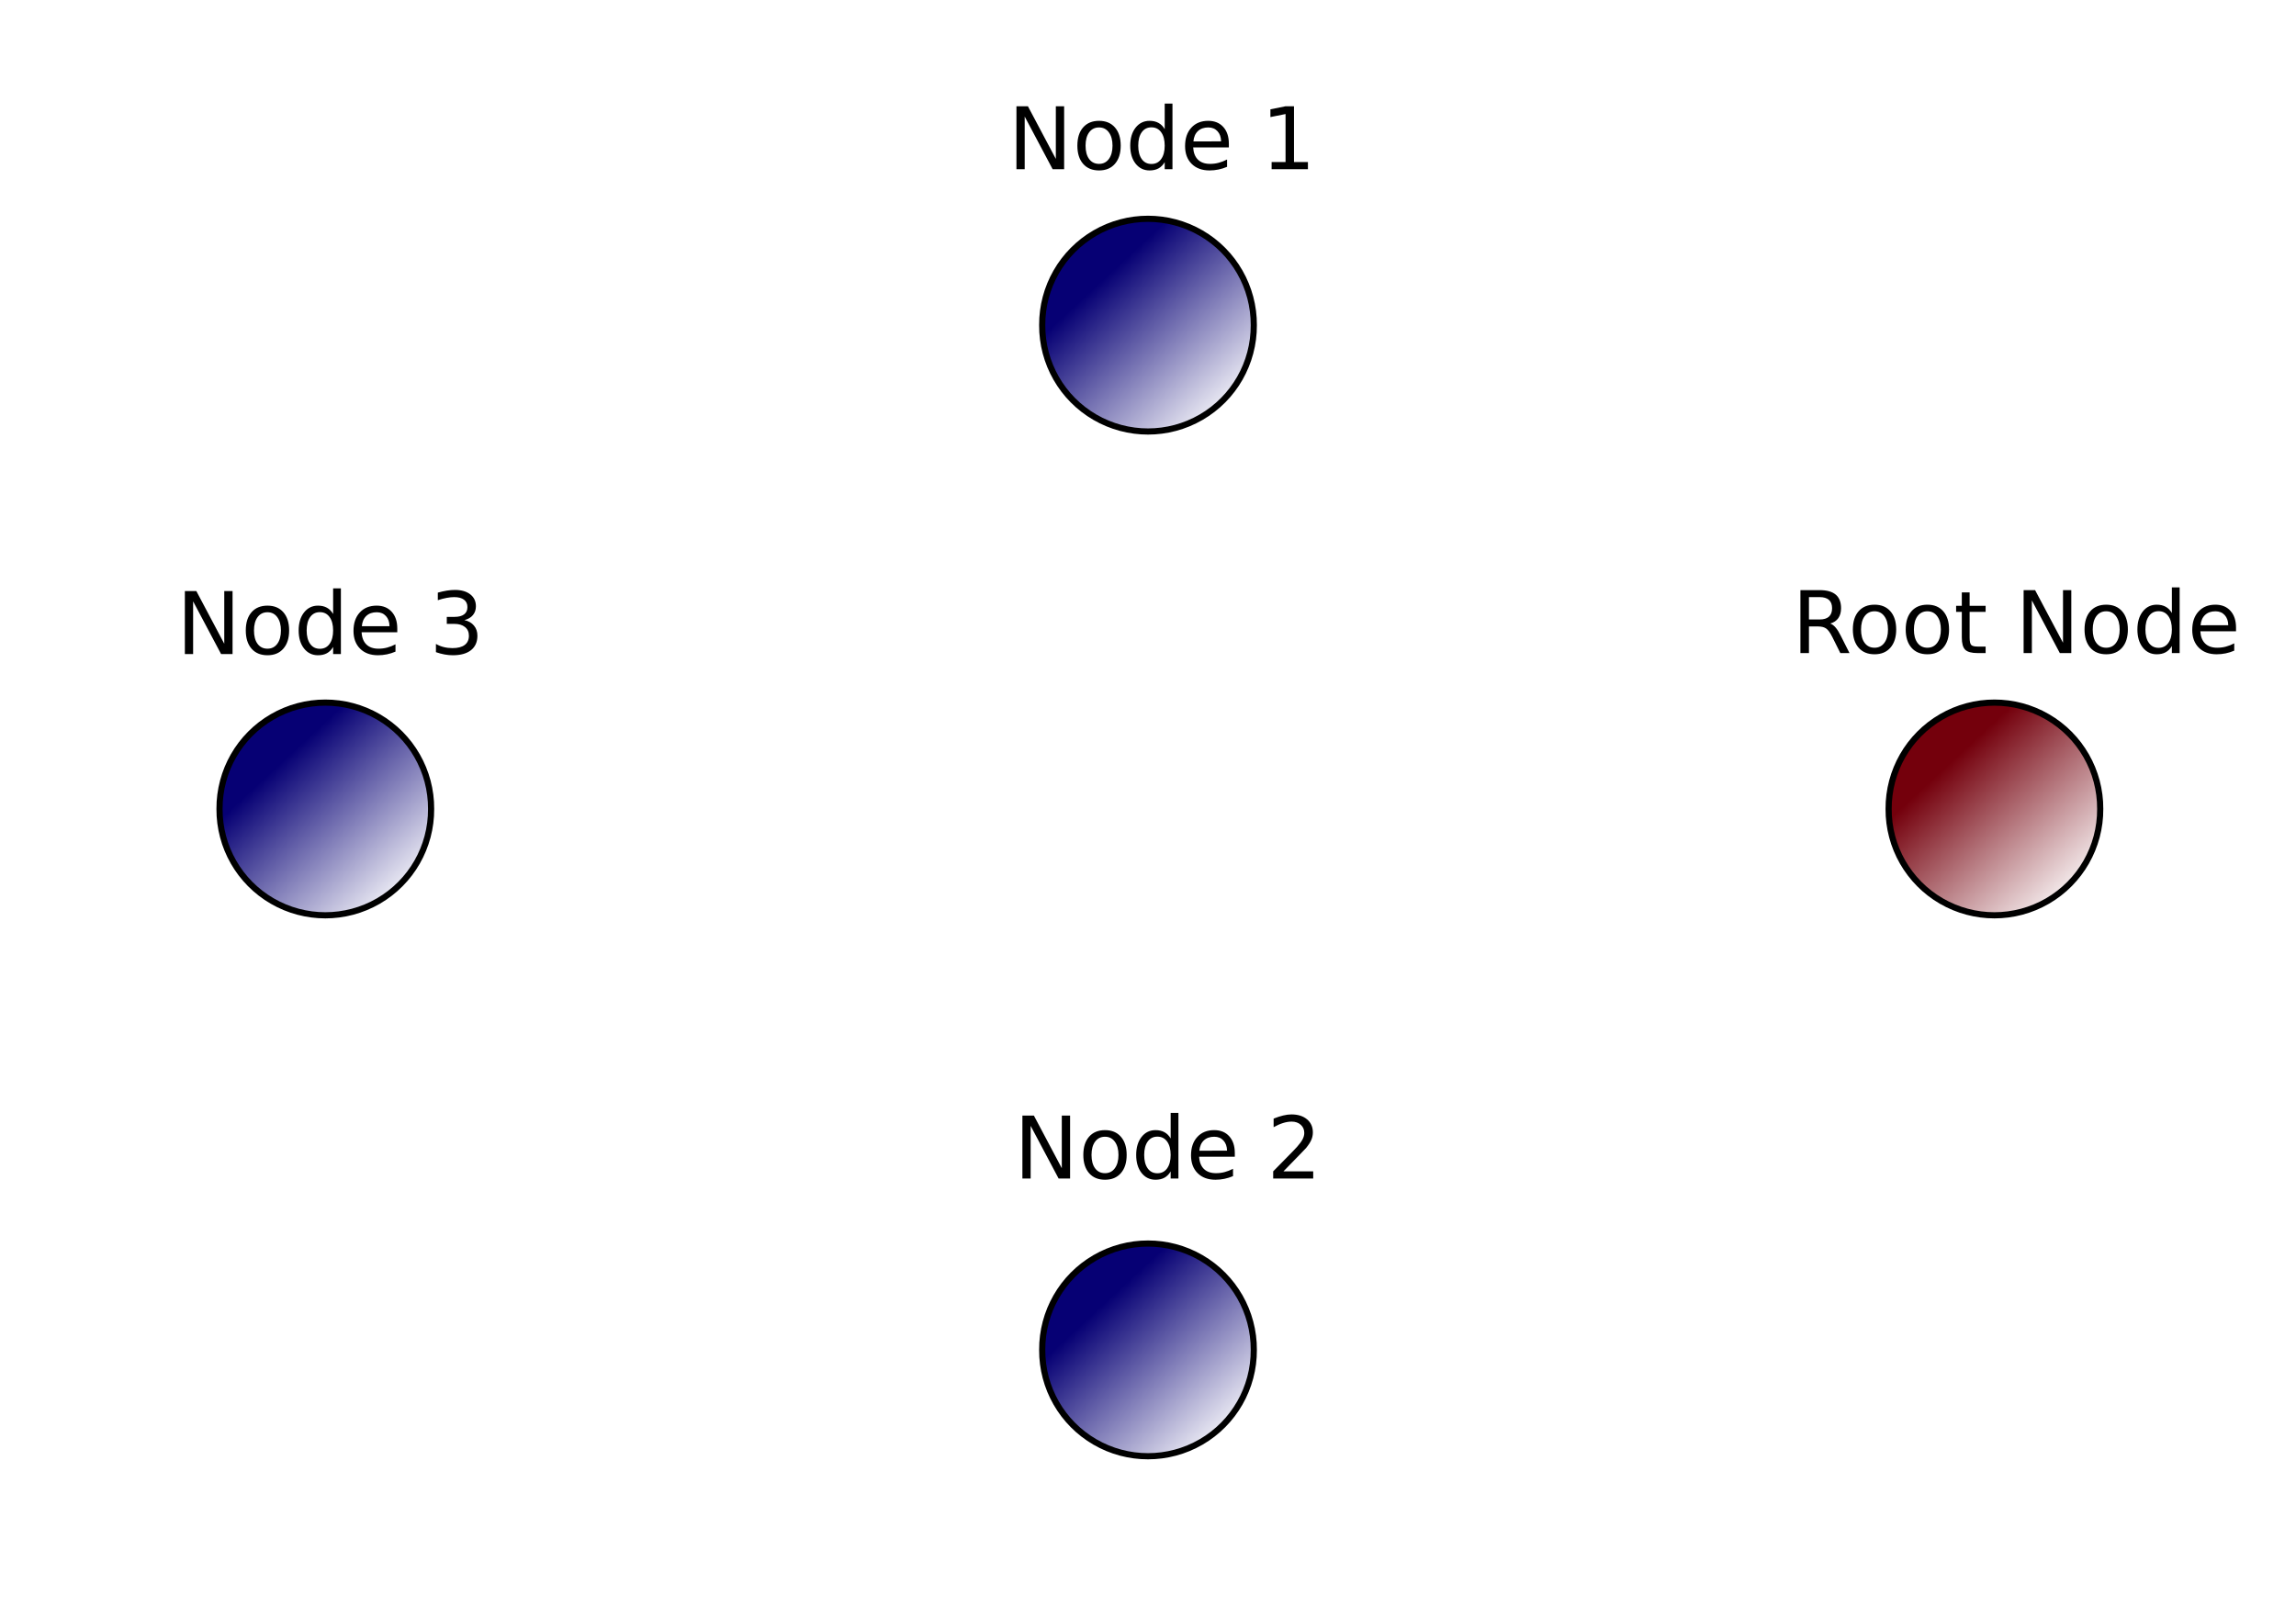
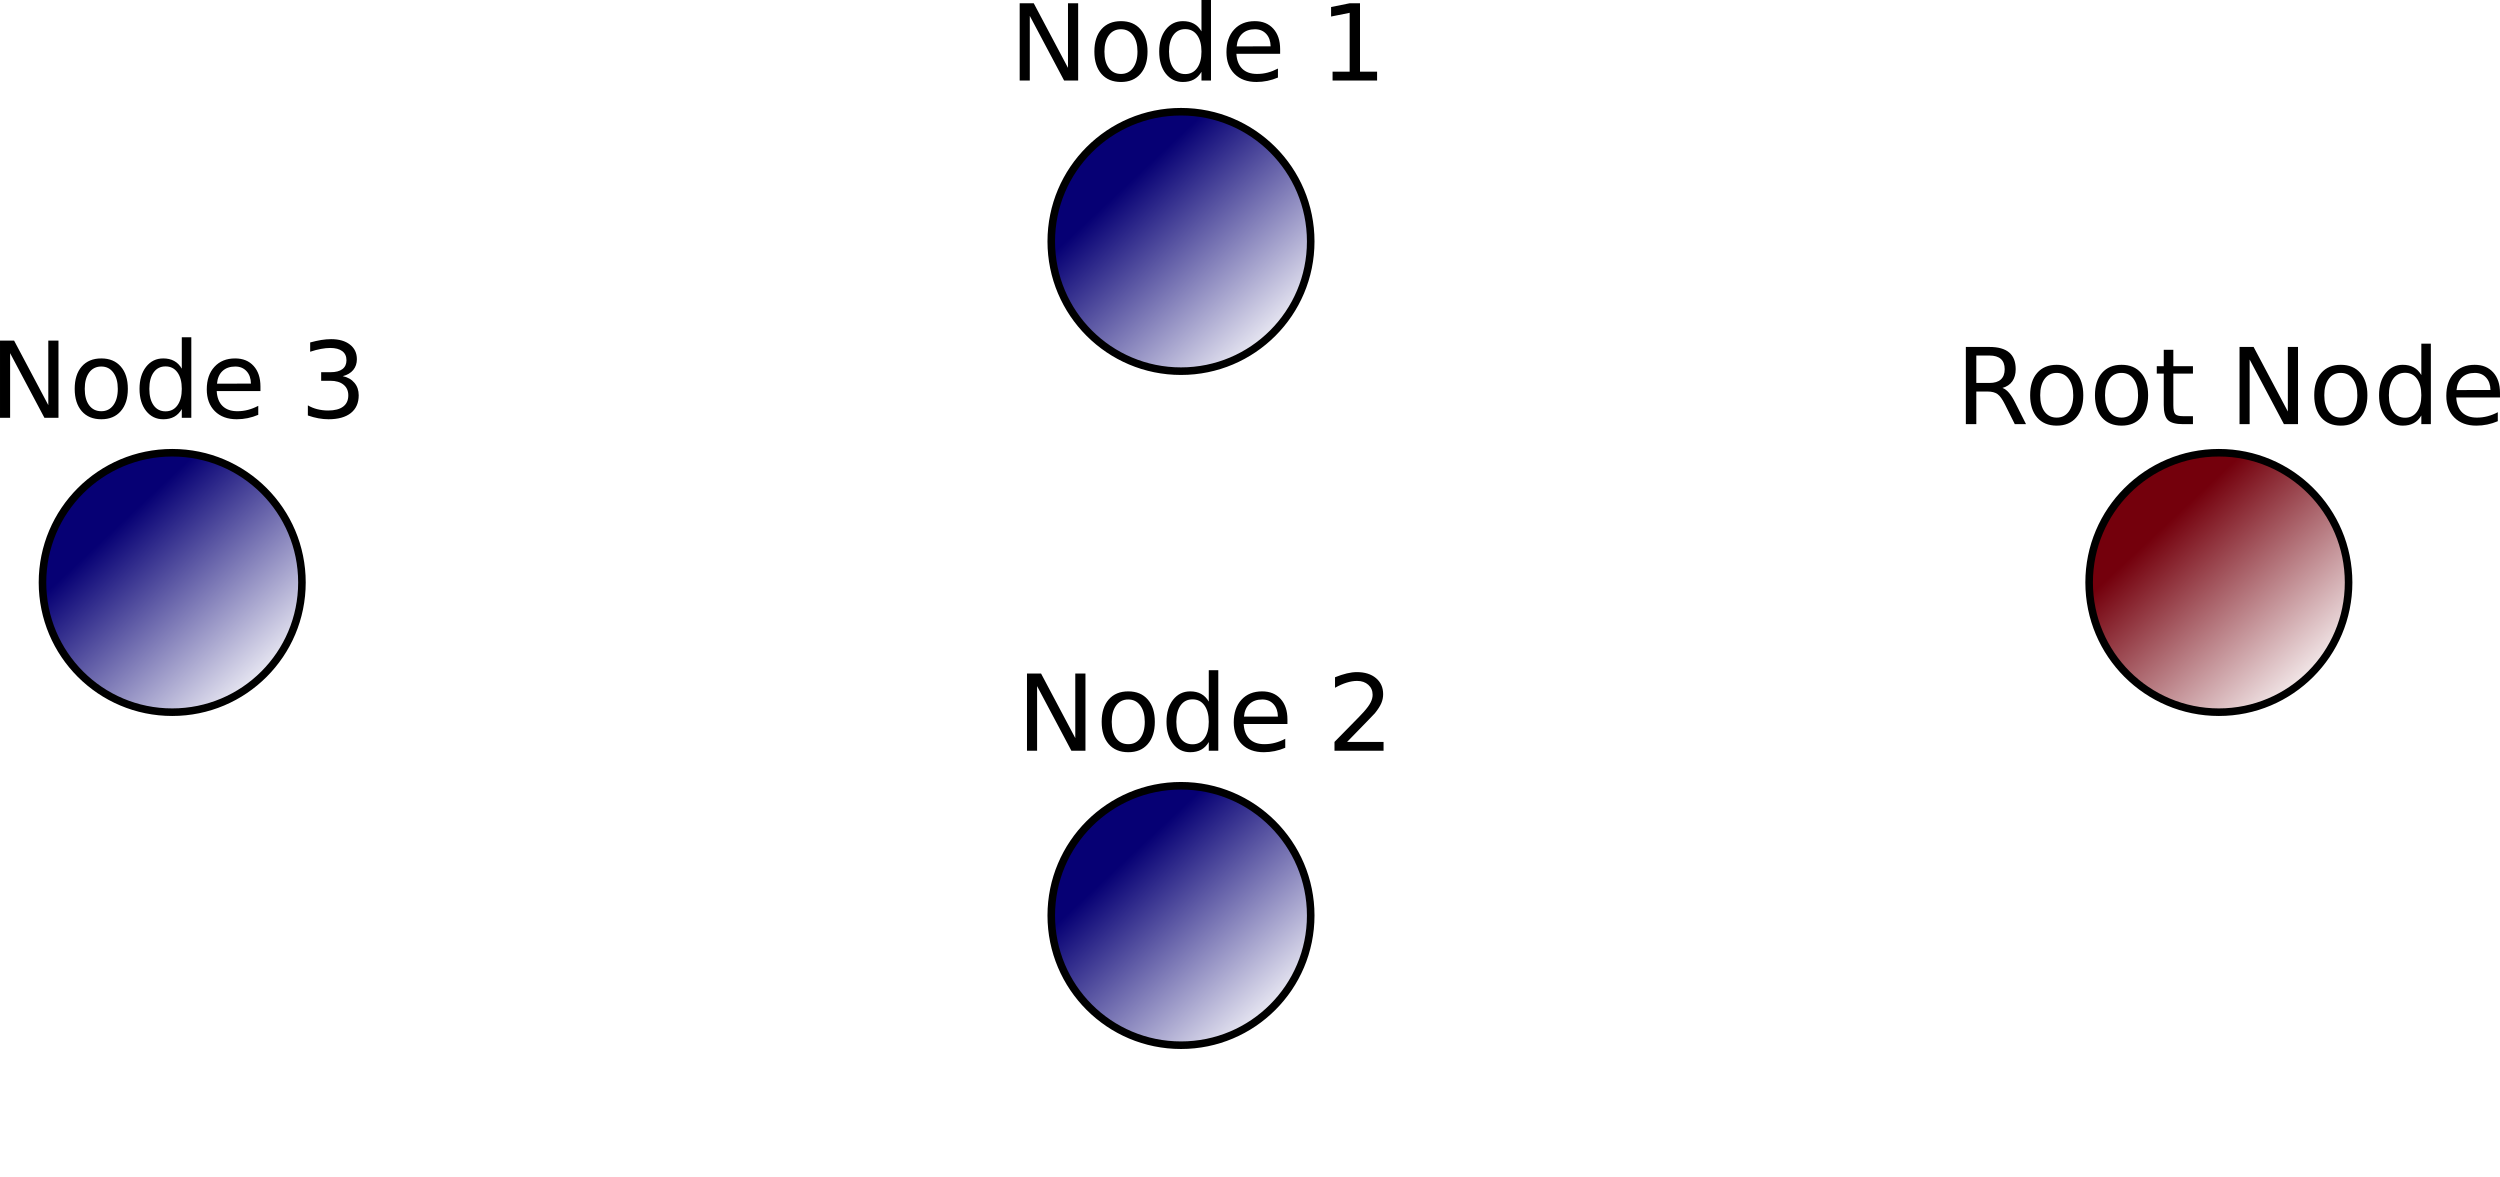
- <svg xmlns="http://www.w3.org/2000/svg" xmlns:xlink="http://www.w3.org/1999/xlink" width="744.094" height="524.409" id="svg2" version="1.1">
+ <svg xmlns="http://www.w3.org/2000/svg" xmlns:xlink="http://www.w3.org/1999/xlink" width="660.746" height="310.945" id="svg2" version="1.1">
  <defs id="defs4">
-     <marker orient="auto" refY="0.0" refX="0.0" id="Arrow2Lend" style="overflow:visible;">
-       <path id="path3869" style="font-size:12.0;fill-rule:evenodd;stroke-width:0.625;stroke-linejoin:round;" d="M 8.719,4.034 L -2.207,0.016 L 8.719,-4.002 C 6.973,-1.63 6.983,1.616 8.719,4.034 z " transform="scale(1.1) rotate(180) translate(1,0)" />
+     <marker orient="auto" refY="0" refX="0" id="Arrow2Lend" style="overflow:visible">
+       <path id="path3869" style="font-size:12px;fill-rule:evenodd;stroke-width:0.625;stroke-linejoin:round" d="M 8.719,4.034 -2.207,0.016 8.719,-4.002 c -1.745,2.372 -1.735,5.617 -6e-7,8.035 z" transform="matrix(-1.1,0,0,-1.1,-1.1,0)" />
    </marker>
-     <marker orient="auto" refY="0.0" refX="0.0" id="Arrow1Lend" style="overflow:visible;">
-       <path id="path3851" d="M 0.0,0.0 L 5.0,-5.0 L -12.5,0.0 L 5.0,5.0 L 0.0,0.0 z " style="fill-rule:evenodd;stroke:#000000;stroke-width:1.0pt;marker-start:none;" transform="scale(0.8) rotate(180) translate(12.5,0)" />
+     <marker orient="auto" refY="0" refX="0" id="Arrow1Lend" style="overflow:visible">
+       <path id="path3851" d="M 0,0 5,-5 -12.5,0 5,5 0,0 z" style="fill-rule:evenodd;stroke:#000000;stroke-width:1pt;marker-start:none" transform="matrix(-0.8,0,0,-0.8,-10,0)" />
    </marker>
-     <marker orient="auto" refY="0.0" refX="0.0" id="Arrow1Lstart" style="overflow:visible">
-       <path id="path3848" d="M 0.0,0.0 L 5.0,-5.0 L -12.5,0.0 L 5.0,5.0 L 0.0,0.0 z " style="fill-rule:evenodd;stroke:#000000;stroke-width:1.0pt;marker-start:none" transform="scale(0.8) translate(12.5,0)" />
+     <marker orient="auto" refY="0" refX="0" id="Arrow1Lstart" style="overflow:visible">
+       <path id="path3848" d="M 0,0 5,-5 -12.5,0 5,5 0,0 z" style="fill-rule:evenodd;stroke:#000000;stroke-width:1pt;marker-start:none" transform="matrix(0.8,0,0,0.8,10,0)" />
    </marker>
    <linearGradient id="linearGradient3839">
      <stop id="stop3841" offset="0" style="stop-color:#74000c;stop-opacity:1;" />
      <stop id="stop3843" offset="1" style="stop-color:#ffffff;stop-opacity:1;" />
    </linearGradient>
    <linearGradient id="linearGradient3755">
      <stop style="stop-color:#060074;stop-opacity:1;" offset="0" id="stop3757" />
      <stop style="stop-color:#ffffff;stop-opacity:1;" offset="1" id="stop3759" />
    </linearGradient>
    <linearGradient xlink:href="#linearGradient3755" id="linearGradient3765" x1="106.938" y1="105.39" x2="148.215" y2="149.837" gradientUnits="userSpaceOnUse" />
    <linearGradient xlink:href="#linearGradient3755-0" id="linearGradient3765-7" x1="106.938" y1="105.39" x2="148.215" y2="149.837" gradientUnits="userSpaceOnUse" />
    <linearGradient id="linearGradient3755-0">
      <stop style="stop-color:#060074;stop-opacity:1;" offset="0" id="stop3757-5" />
      <stop style="stop-color:#ffffff;stop-opacity:1;" offset="1" id="stop3759-1" />
    </linearGradient>
    <linearGradient y2="149.837" x2="148.215" y1="105.39" x1="106.938" gradientUnits="userSpaceOnUse" id="linearGradient3799" xlink:href="#linearGradient3839" />
    <linearGradient xlink:href="#linearGradient3755-04" id="linearGradient3765-0" x1="106.938" y1="105.39" x2="148.215" y2="149.837" gradientUnits="userSpaceOnUse" />
    <linearGradient id="linearGradient3755-04">
      <stop style="stop-color:#060074;stop-opacity:1;" offset="0" id="stop3757-54" />
      <stop style="stop-color:#ffffff;stop-opacity:1;" offset="1" id="stop3759-2" />
    </linearGradient>
    <linearGradient y2="149.837" x2="148.215" y1="105.39" x1="106.938" gradientUnits="userSpaceOnUse" id="linearGradient3799-4" xlink:href="#linearGradient3755" />
    <linearGradient xlink:href="#linearGradient3755-4" id="linearGradient3765-9" x1="106.938" y1="105.39" x2="148.215" y2="149.837" gradientUnits="userSpaceOnUse" />
    <linearGradient id="linearGradient3755-4">
      <stop style="stop-color:#060074;stop-opacity:1;" offset="0" id="stop3757-9" />
      <stop style="stop-color:#ffffff;stop-opacity:1;" offset="1" id="stop3759-9" />
    </linearGradient>
    <linearGradient y2="149.837" x2="148.215" y1="105.39" x1="106.938" gradientUnits="userSpaceOnUse" id="linearGradient5228" xlink:href="#linearGradient3755-4" />
    <marker orient="auto" refY="0" refX="0" id="Arrow2Lend-5" style="overflow:visible">
      <path id="path3869-8" style="font-size:12px;fill-rule:evenodd;stroke-width:0.625;stroke-linejoin:round" d="M 8.719,4.034 -2.207,0.016 8.719,-4.002 c -1.745,2.372 -1.735,5.617 -6e-7,8.035 z" transform="matrix(-1.1,0,0,-1.1,-1.1,0)" />
    </marker>
    <marker orient="auto" refY="0" refX="0" id="Arrow2Lend-1" style="overflow:visible">
      <path id="path3869-7" style="font-size:12px;fill-rule:evenodd;stroke-width:0.625;stroke-linejoin:round" d="M 8.719,4.034 -2.207,0.016 8.719,-4.002 c -1.745,2.372 -1.735,5.617 -6e-7,8.035 z" transform="matrix(-1.1,0,0,-1.1,-1.1,0)" />
    </marker>
  </defs>
-   <g id="layer1" transform="translate(0,-527.9527)">
-     <path style="fill:url(#linearGradient3765);fill-opacity:1;stroke:#000000;stroke-width:2;stroke-linejoin:miter;stroke-miterlimit:4;stroke-opacity:1;stroke-dasharray:none" id="path3753" d="m 154.286,121.552 a 34.286,34.286 0 1 1 -68.571,0 34.286,34.286 0 1 1 68.571,0 z" transform="translate(252.0472,511.7903)" />
-     <path transform="translate(526.3555,668.6051)" style="fill:url(#linearGradient3799);fill-opacity:1;stroke:#000000;stroke-width:2;stroke-linejoin:miter;stroke-miterlimit:4;stroke-opacity:1;stroke-dasharray:none" id="path3753-1" d="m 154.286,121.552 a 34.286,34.286 0 1 1 -68.571,0 34.286,34.286 0 1 1 68.571,0 z" />
-     <path transform="translate(252.0472,843.9367)" style="fill:url(#linearGradient3799-4);fill-opacity:1;stroke:#000000;stroke-width:2;stroke-linejoin:miter;stroke-miterlimit:4;stroke-opacity:1;stroke-dasharray:none" id="path3753-9" d="m 154.286,121.552 a 34.286,34.286 0 1 1 -68.571,0 34.286,34.286 0 1 1 68.571,0 z" />
-     <text xml:space="preserve" style="font-size:6px;font-style:normal;font-weight:normal;line-height:125%;letter-spacing:0px;word-spacing:0px;fill:#000000;fill-opacity:1;stroke:none;font-family:Bitstream Vera Sans" x="580.735" y="739.636" id="text5209">
-       <tspan id="tspan5211" x="580.735" y="739.636" style="font-size:28px">Root Node</tspan>
+   <g id="layer1" transform="translate(-59.91336,-725.5272)">
+     <path style="fill:url(#linearGradient3765);fill-opacity:1;stroke:#000000;stroke-width:2;stroke-linejoin:miter;stroke-miterlimit:4;stroke-opacity:1;stroke-dasharray:none" id="path3753" d="m 154.286,121.552 c 0,18.935 -15.35,34.286 -34.286,34.286 -18.935,0 -34.286,-15.35 -34.286,-34.286 0,-18.935 15.35,-34.286 34.286,-34.286 18.935,0 34.286,15.35 34.286,34.286 z" transform="translate(252.0472,667.7903)" />
+     <path transform="translate(526.3555,757.9203)" style="fill:url(#linearGradient3799);fill-opacity:1;stroke:#000000;stroke-width:2;stroke-linejoin:miter;stroke-miterlimit:4;stroke-opacity:1;stroke-dasharray:none" id="path3753-1" d="m 154.286,121.552 c 0,18.935 -15.35,34.286 -34.286,34.286 -18.935,0 -34.286,-15.35 -34.286,-34.286 0,-18.935 15.35,-34.286 34.286,-34.286 18.935,0 34.286,15.35 34.286,34.286 z" />
+     <path transform="translate(252.0472,845.9367)" style="fill:url(#linearGradient3799-4);fill-opacity:1;stroke:#000000;stroke-width:2;stroke-linejoin:miter;stroke-miterlimit:4;stroke-opacity:1;stroke-dasharray:none" id="path3753-9" d="m 154.286,121.552 c 0,18.935 -15.35,34.286 -34.286,34.286 -18.935,0 -34.286,-15.35 -34.286,-34.286 0,-18.935 15.35,-34.286 34.286,-34.286 18.935,0 34.286,15.35 34.286,34.286 z" />
+     <text xml:space="preserve" style="font-size:6px;font-style:normal;font-weight:normal;line-height:125%;letter-spacing:0px;word-spacing:0px;fill:#000000;fill-opacity:1;stroke:none;font-family:Bitstream Vera Sans" x="576.735" y="837.636" id="text5209">
+       <tspan id="tspan5211" x="576.735" y="837.636" style="font-size:28px">Root Node</tspan>
    </text>
-     <path style="fill:url(#linearGradient5228);fill-opacity:1;stroke:#000000;stroke-width:2;stroke-linejoin:miter;stroke-miterlimit:4;stroke-opacity:1;stroke-dasharray:none" id="path3753-6" d="m 154.286,121.552 a 34.286,34.286 0 1 1 -68.571,0 34.286,34.286 0 1 1 68.571,0 z" transform="translate(-14.57143,668.6051)" />
-     <text xml:space="preserve" style="font-size:6px;font-style:normal;font-weight:normal;line-height:125%;letter-spacing:0px;word-spacing:0px;fill:#000000;fill-opacity:1;stroke:none;font-family:Bitstream Vera Sans" x="326.664" y="582.801" id="text5209-1">
-       <tspan id="tspan5211-2" x="326.664" y="582.801" style="font-size:28px">Node 1</tspan>
+     <path style="fill:url(#linearGradient5228);fill-opacity:1;stroke:#000000;stroke-width:2;stroke-linejoin:miter;stroke-miterlimit:4;stroke-opacity:1;stroke-dasharray:none" id="path3753-6" d="m 154.286,121.552 c 0,18.935 -15.35,34.286 -34.286,34.286 -18.935,0 -34.286,-15.35 -34.286,-34.286 0,-18.935 15.35,-34.286 34.286,-34.286 18.935,0 34.286,15.35 34.286,34.286 z" transform="translate(-14.57143,757.9203)" />
+     <text xml:space="preserve" style="font-size:6px;font-style:normal;font-weight:normal;line-height:125%;letter-spacing:0px;word-spacing:0px;fill:#000000;fill-opacity:1;stroke:none;font-family:Bitstream Vera Sans" x="326.664" y="746.801" id="text5209-1">
+       <tspan id="tspan5211-2" x="326.664" y="746.801" style="font-size:28px">Node 1</tspan>
    </text>
-     <text xml:space="preserve" style="font-size:6px;font-style:normal;font-weight:normal;line-height:125%;letter-spacing:0px;word-spacing:0px;fill:#000000;fill-opacity:1;stroke:none;font-family:Bitstream Vera Sans" x="328.594" y="909.943" id="text5209-1-6">
-       <tspan id="tspan5211-2-0" x="328.594" y="909.943" style="font-size:28px">Node 2</tspan>
+     <text xml:space="preserve" style="font-size:6px;font-style:normal;font-weight:normal;line-height:125%;letter-spacing:0px;word-spacing:0px;fill:#000000;fill-opacity:1;stroke:none;font-family:Bitstream Vera Sans" x="328.594" y="923.943" id="text5209-1-6">
+       <tspan id="tspan5211-2-0" x="328.594" y="923.943" style="font-size:28px">Node 2</tspan>
    </text>
-     <text xml:space="preserve" style="font-size:6px;font-style:normal;font-weight:normal;line-height:125%;letter-spacing:0px;word-spacing:0px;fill:#000000;fill-opacity:1;stroke:none;font-family:Bitstream Vera Sans" x="57.165" y="739.943" id="text5209-1-4">
-       <tspan id="tspan5211-2-1" x="57.165" y="739.943" style="font-size:28px">Node 3</tspan>
+     <text xml:space="preserve" style="font-size:6px;font-style:normal;font-weight:normal;line-height:125%;letter-spacing:0px;word-spacing:0px;fill:#000000;fill-opacity:1;stroke:none;font-family:Bitstream Vera Sans" x="57.165" y="835.943" id="text5209-1-4">
+       <tspan id="tspan5211-2-1" x="57.165" y="835.943" style="font-size:28px">Node 3</tspan>
    </text>
  </g>
</svg>
